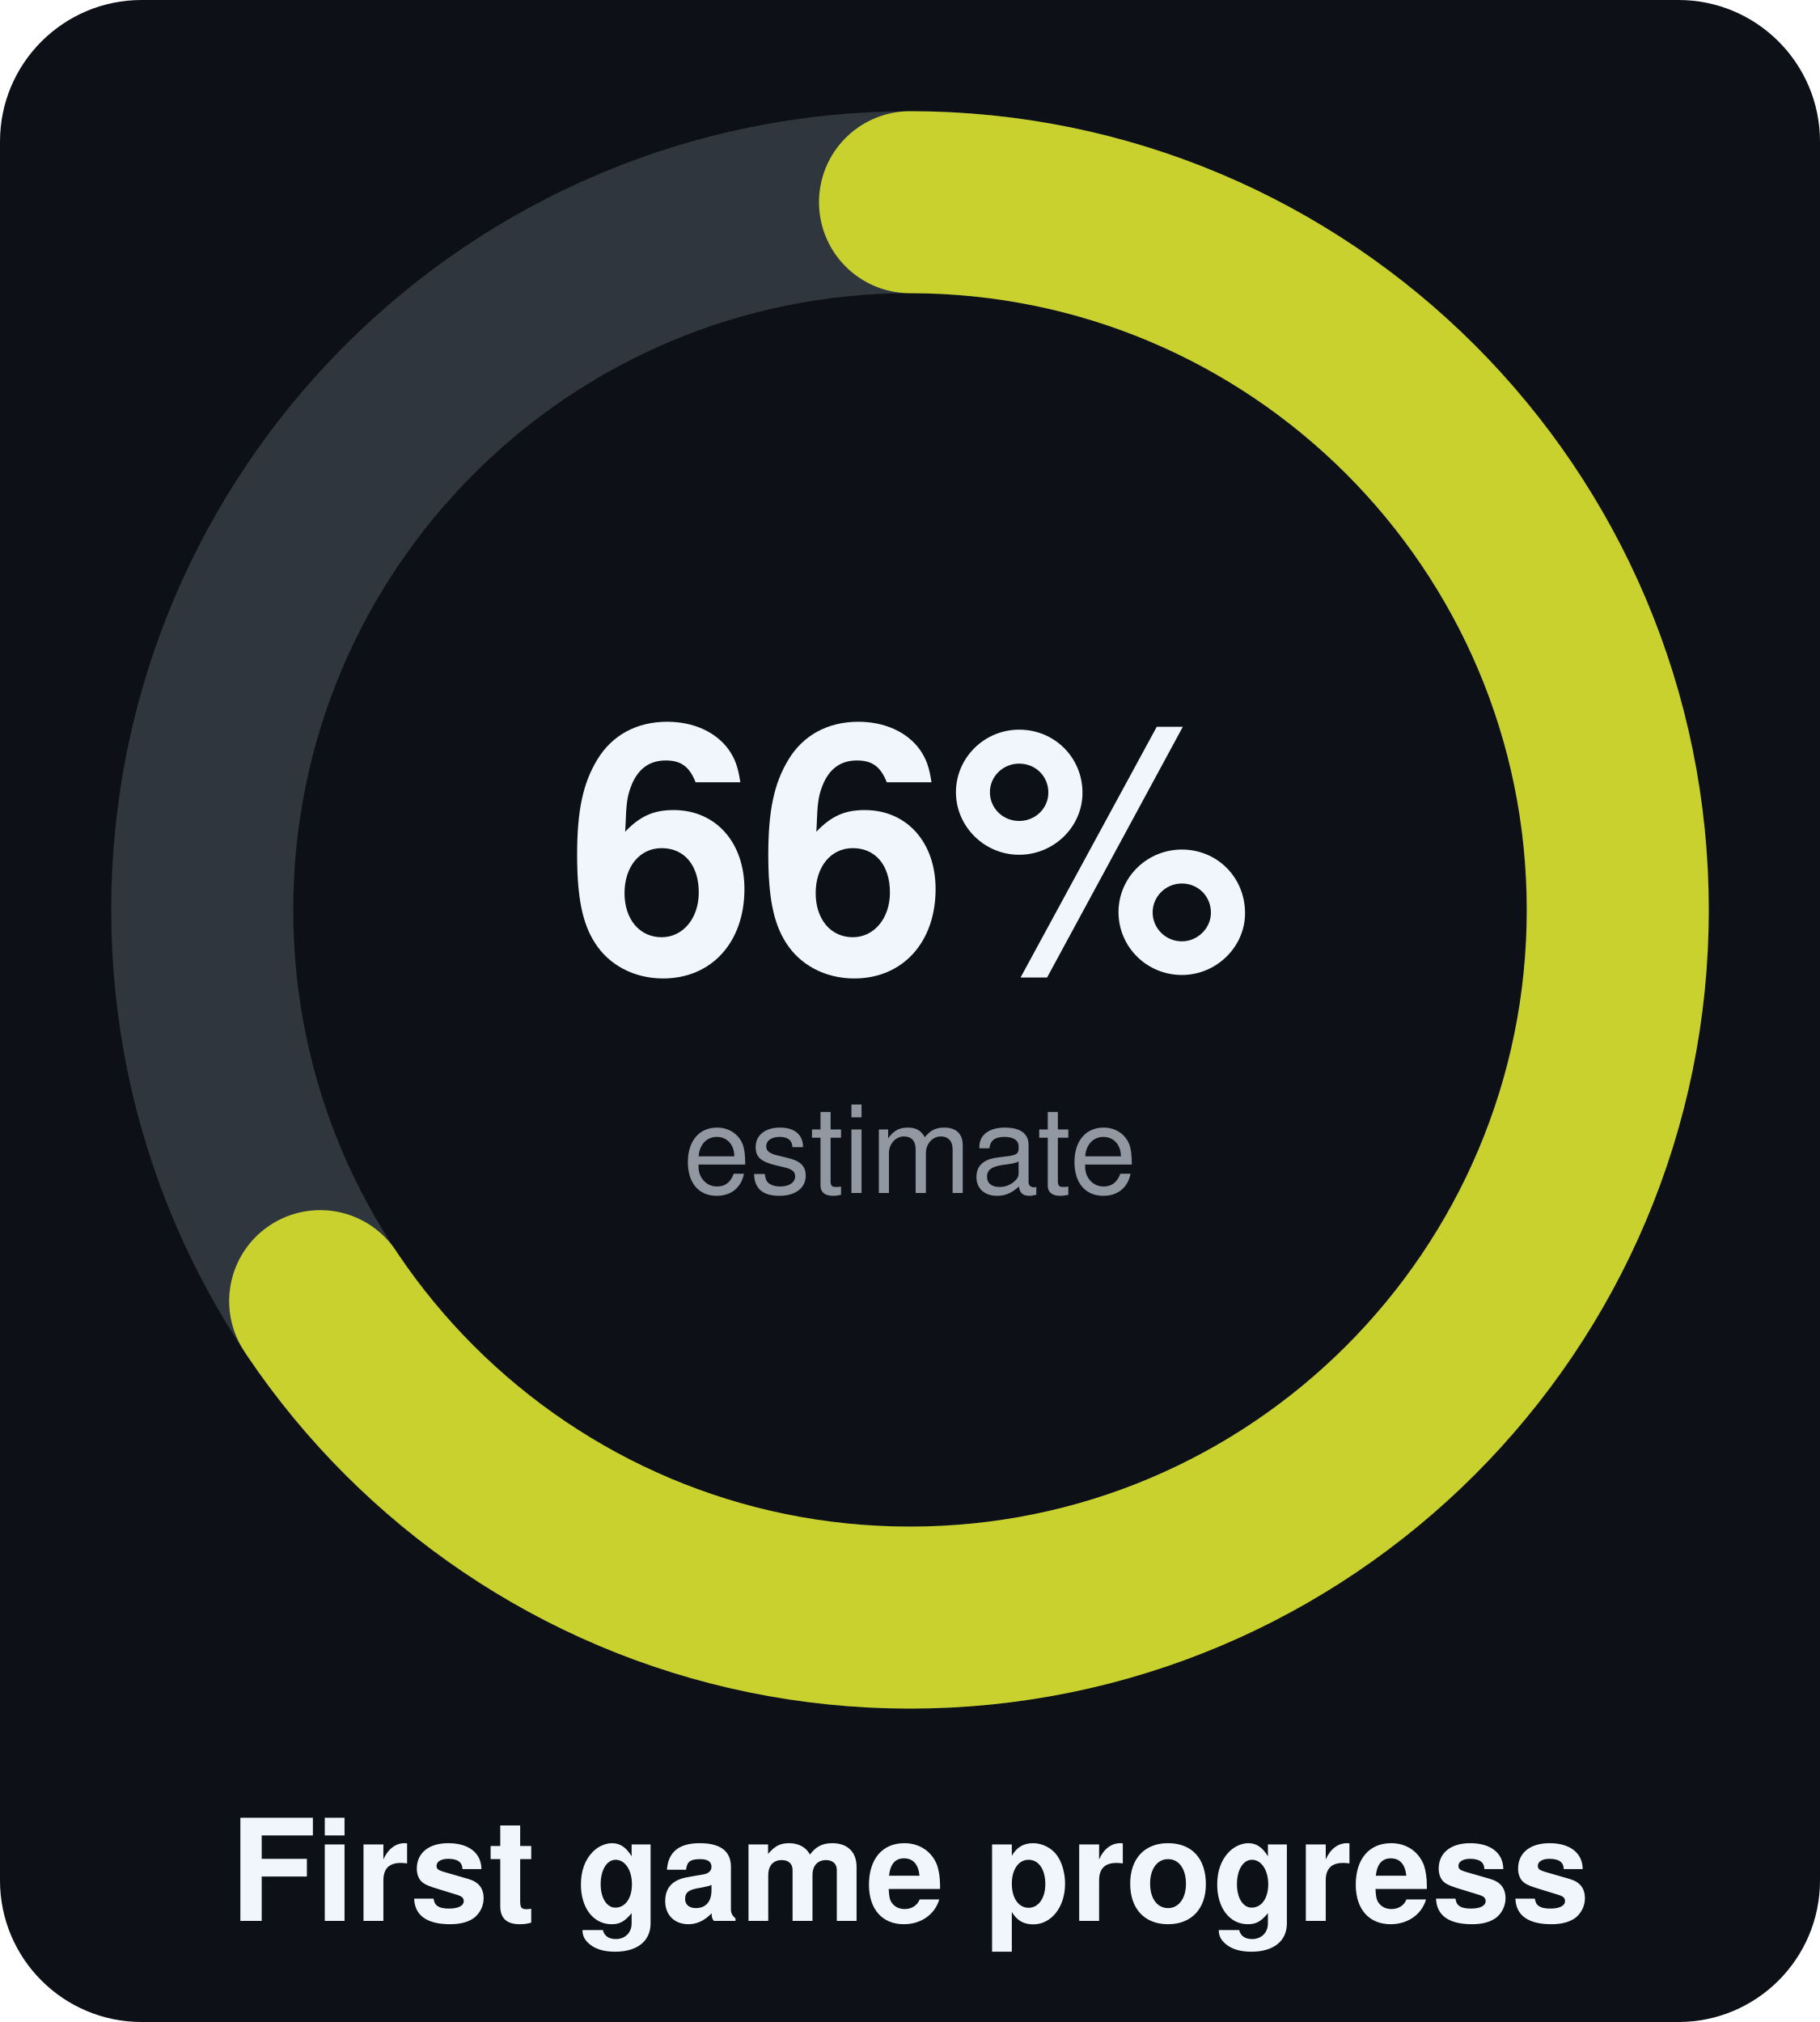
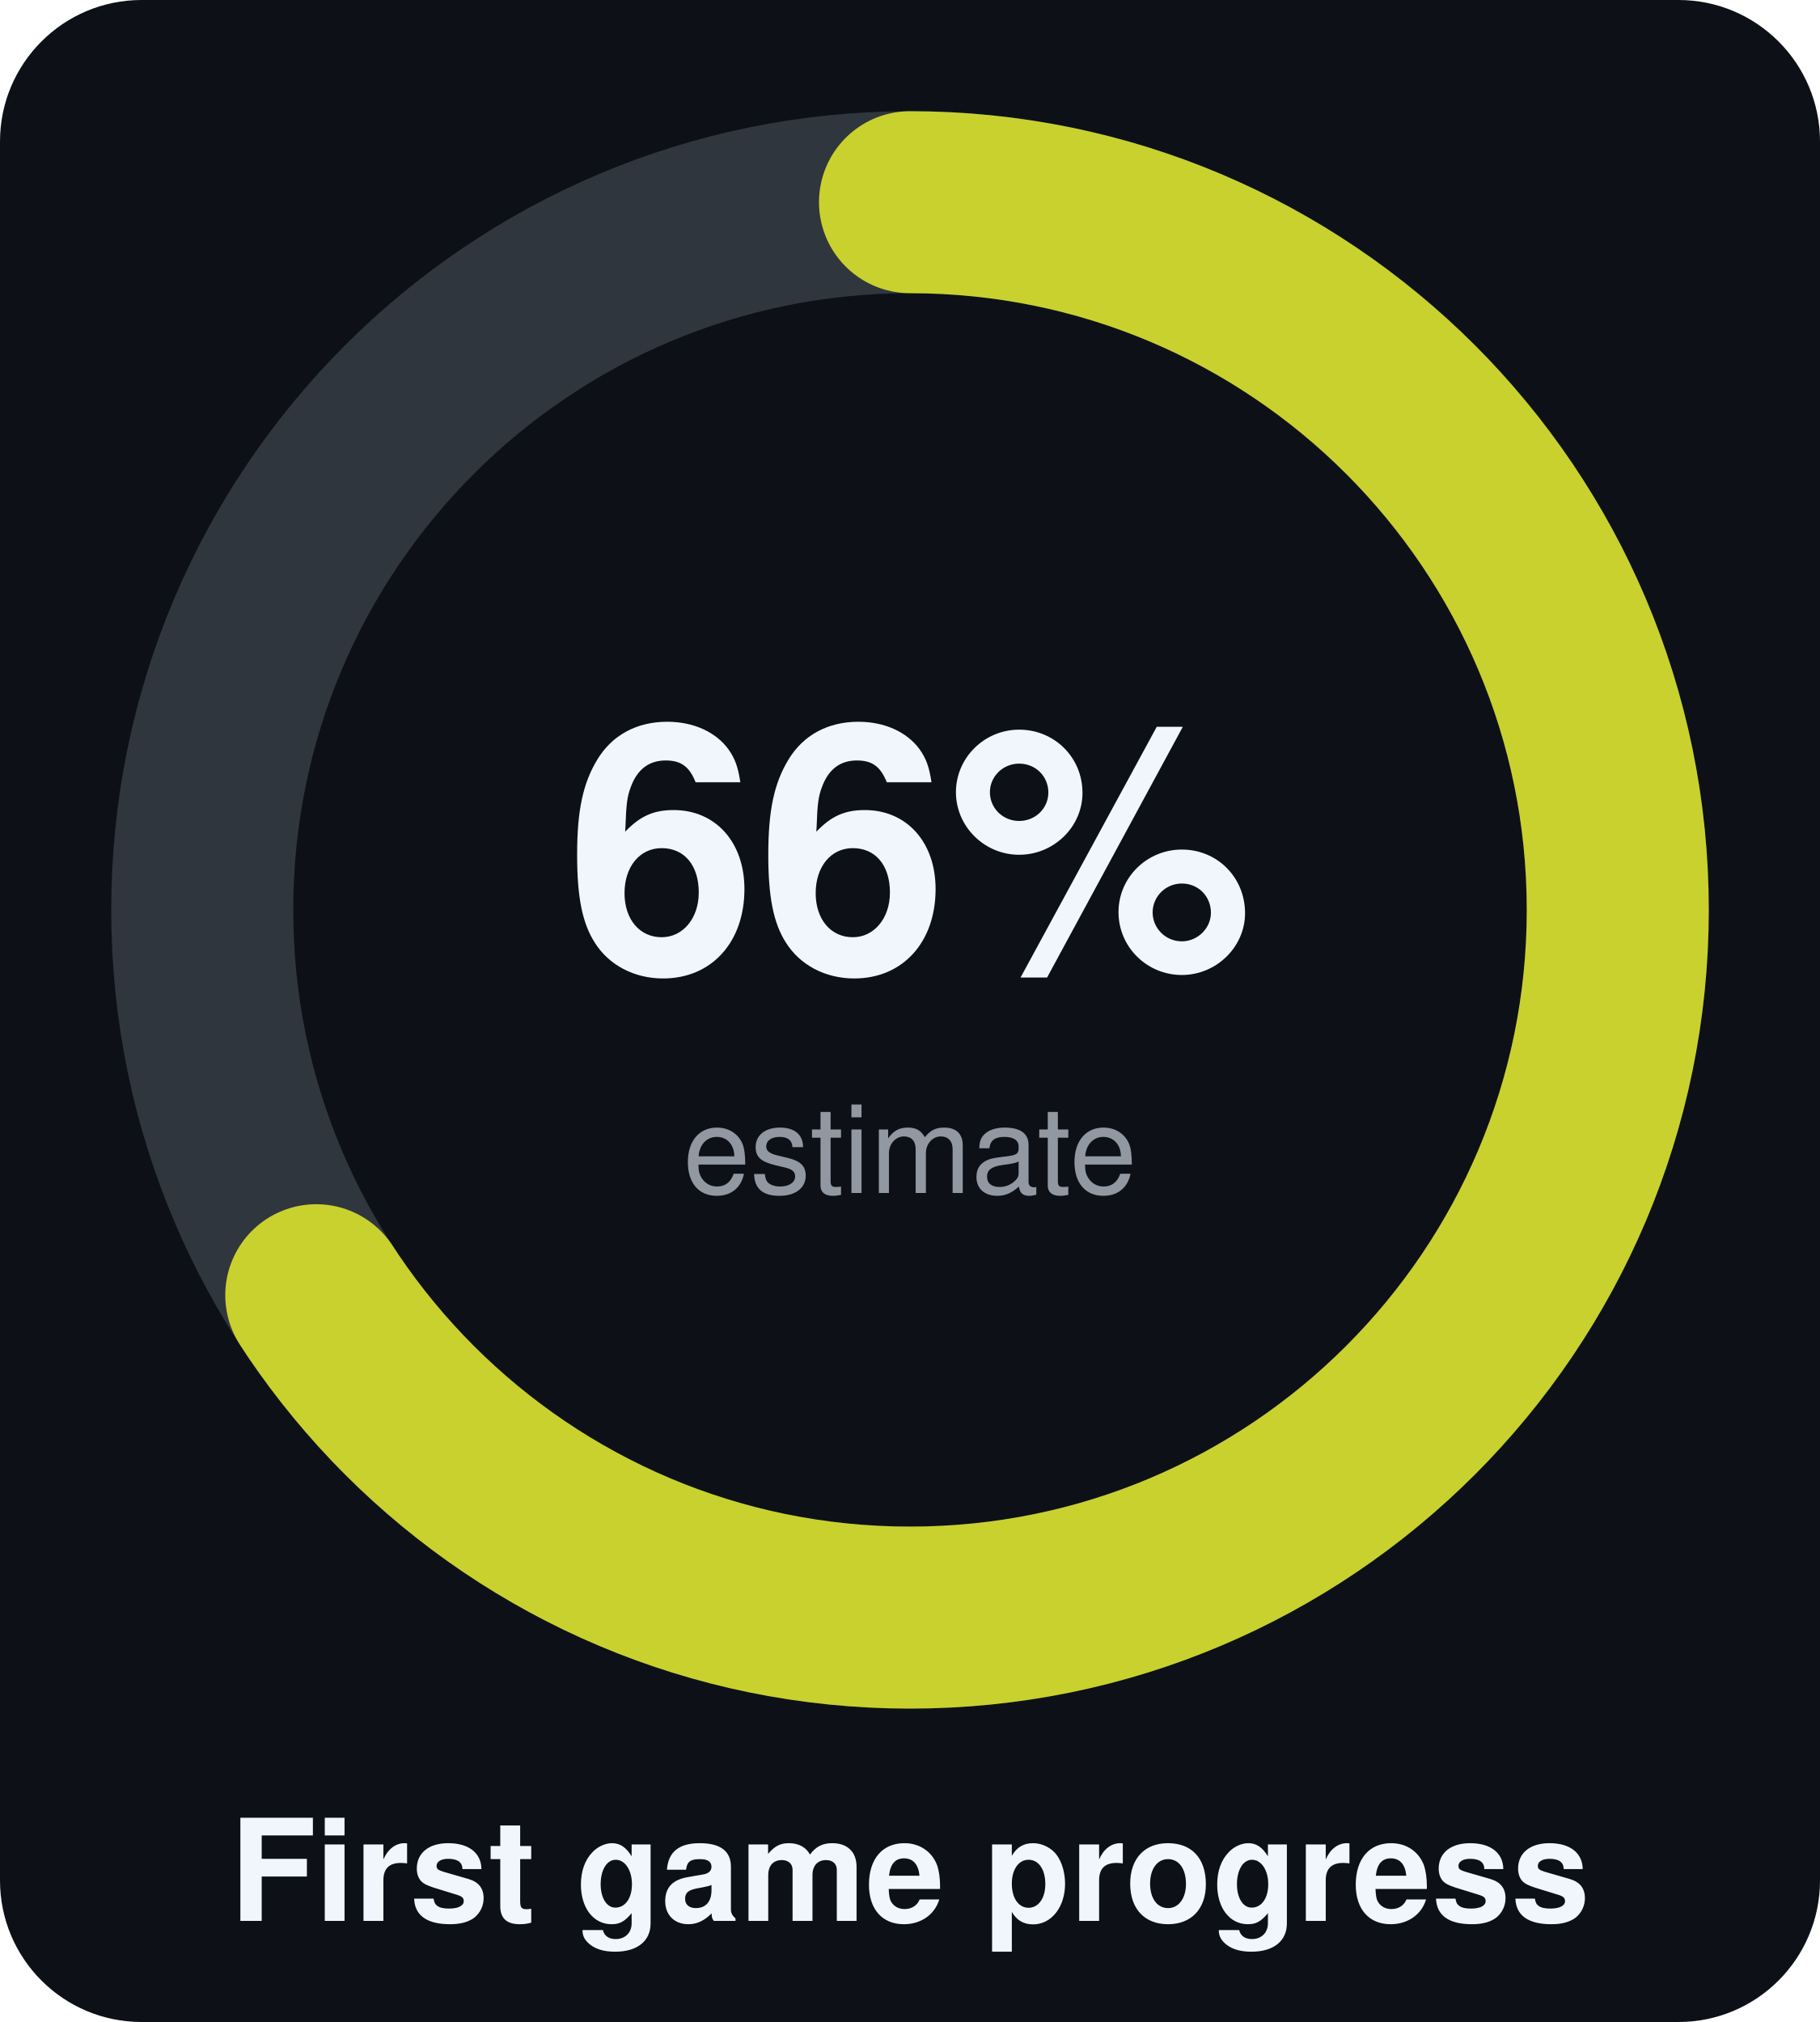
<svg xmlns="http://www.w3.org/2000/svg" width="180" height="200" viewBox="0 0 180 200" role="img" aria-label="Overall progress estimate 66 percent">
  <style>.t{fill:#f0f6fc;font-family:Segoe UI,Helvetica,Arial,sans-serif}.m{fill:#9198a1;font-family:Segoe UI,Helvetica,Arial,sans-serif}</style>
  <rect width="180" height="200" rx="14" fill="#0d1117" />
  <circle cx="90" cy="90" r="70" fill="none" stroke="#30363d" stroke-width="18" />
-   <circle cx="90" cy="90" r="70" fill="none" stroke="#c9d12e" stroke-width="18" stroke-linecap="round" stroke-dasharray="288.9 439.8" transform="rotate(-90 90 90)" />
+   <circle cx="90" cy="90" r="70" fill="none" stroke="#c9d12e" stroke-width="18" stroke-linecap="round" stroke-dasharray="289.6 439.8" transform="rotate(-90 90 90)" />
  <text class="t" x="90" y="96" text-anchor="middle" font-size="34" font-weight="700">66%</text>
  <text class="m" x="90" y="118" text-anchor="middle" font-size="12">estimate</text>
  <text class="t" x="90" y="190" text-anchor="middle" font-size="14" font-weight="600">First game progress</text>
</svg>
